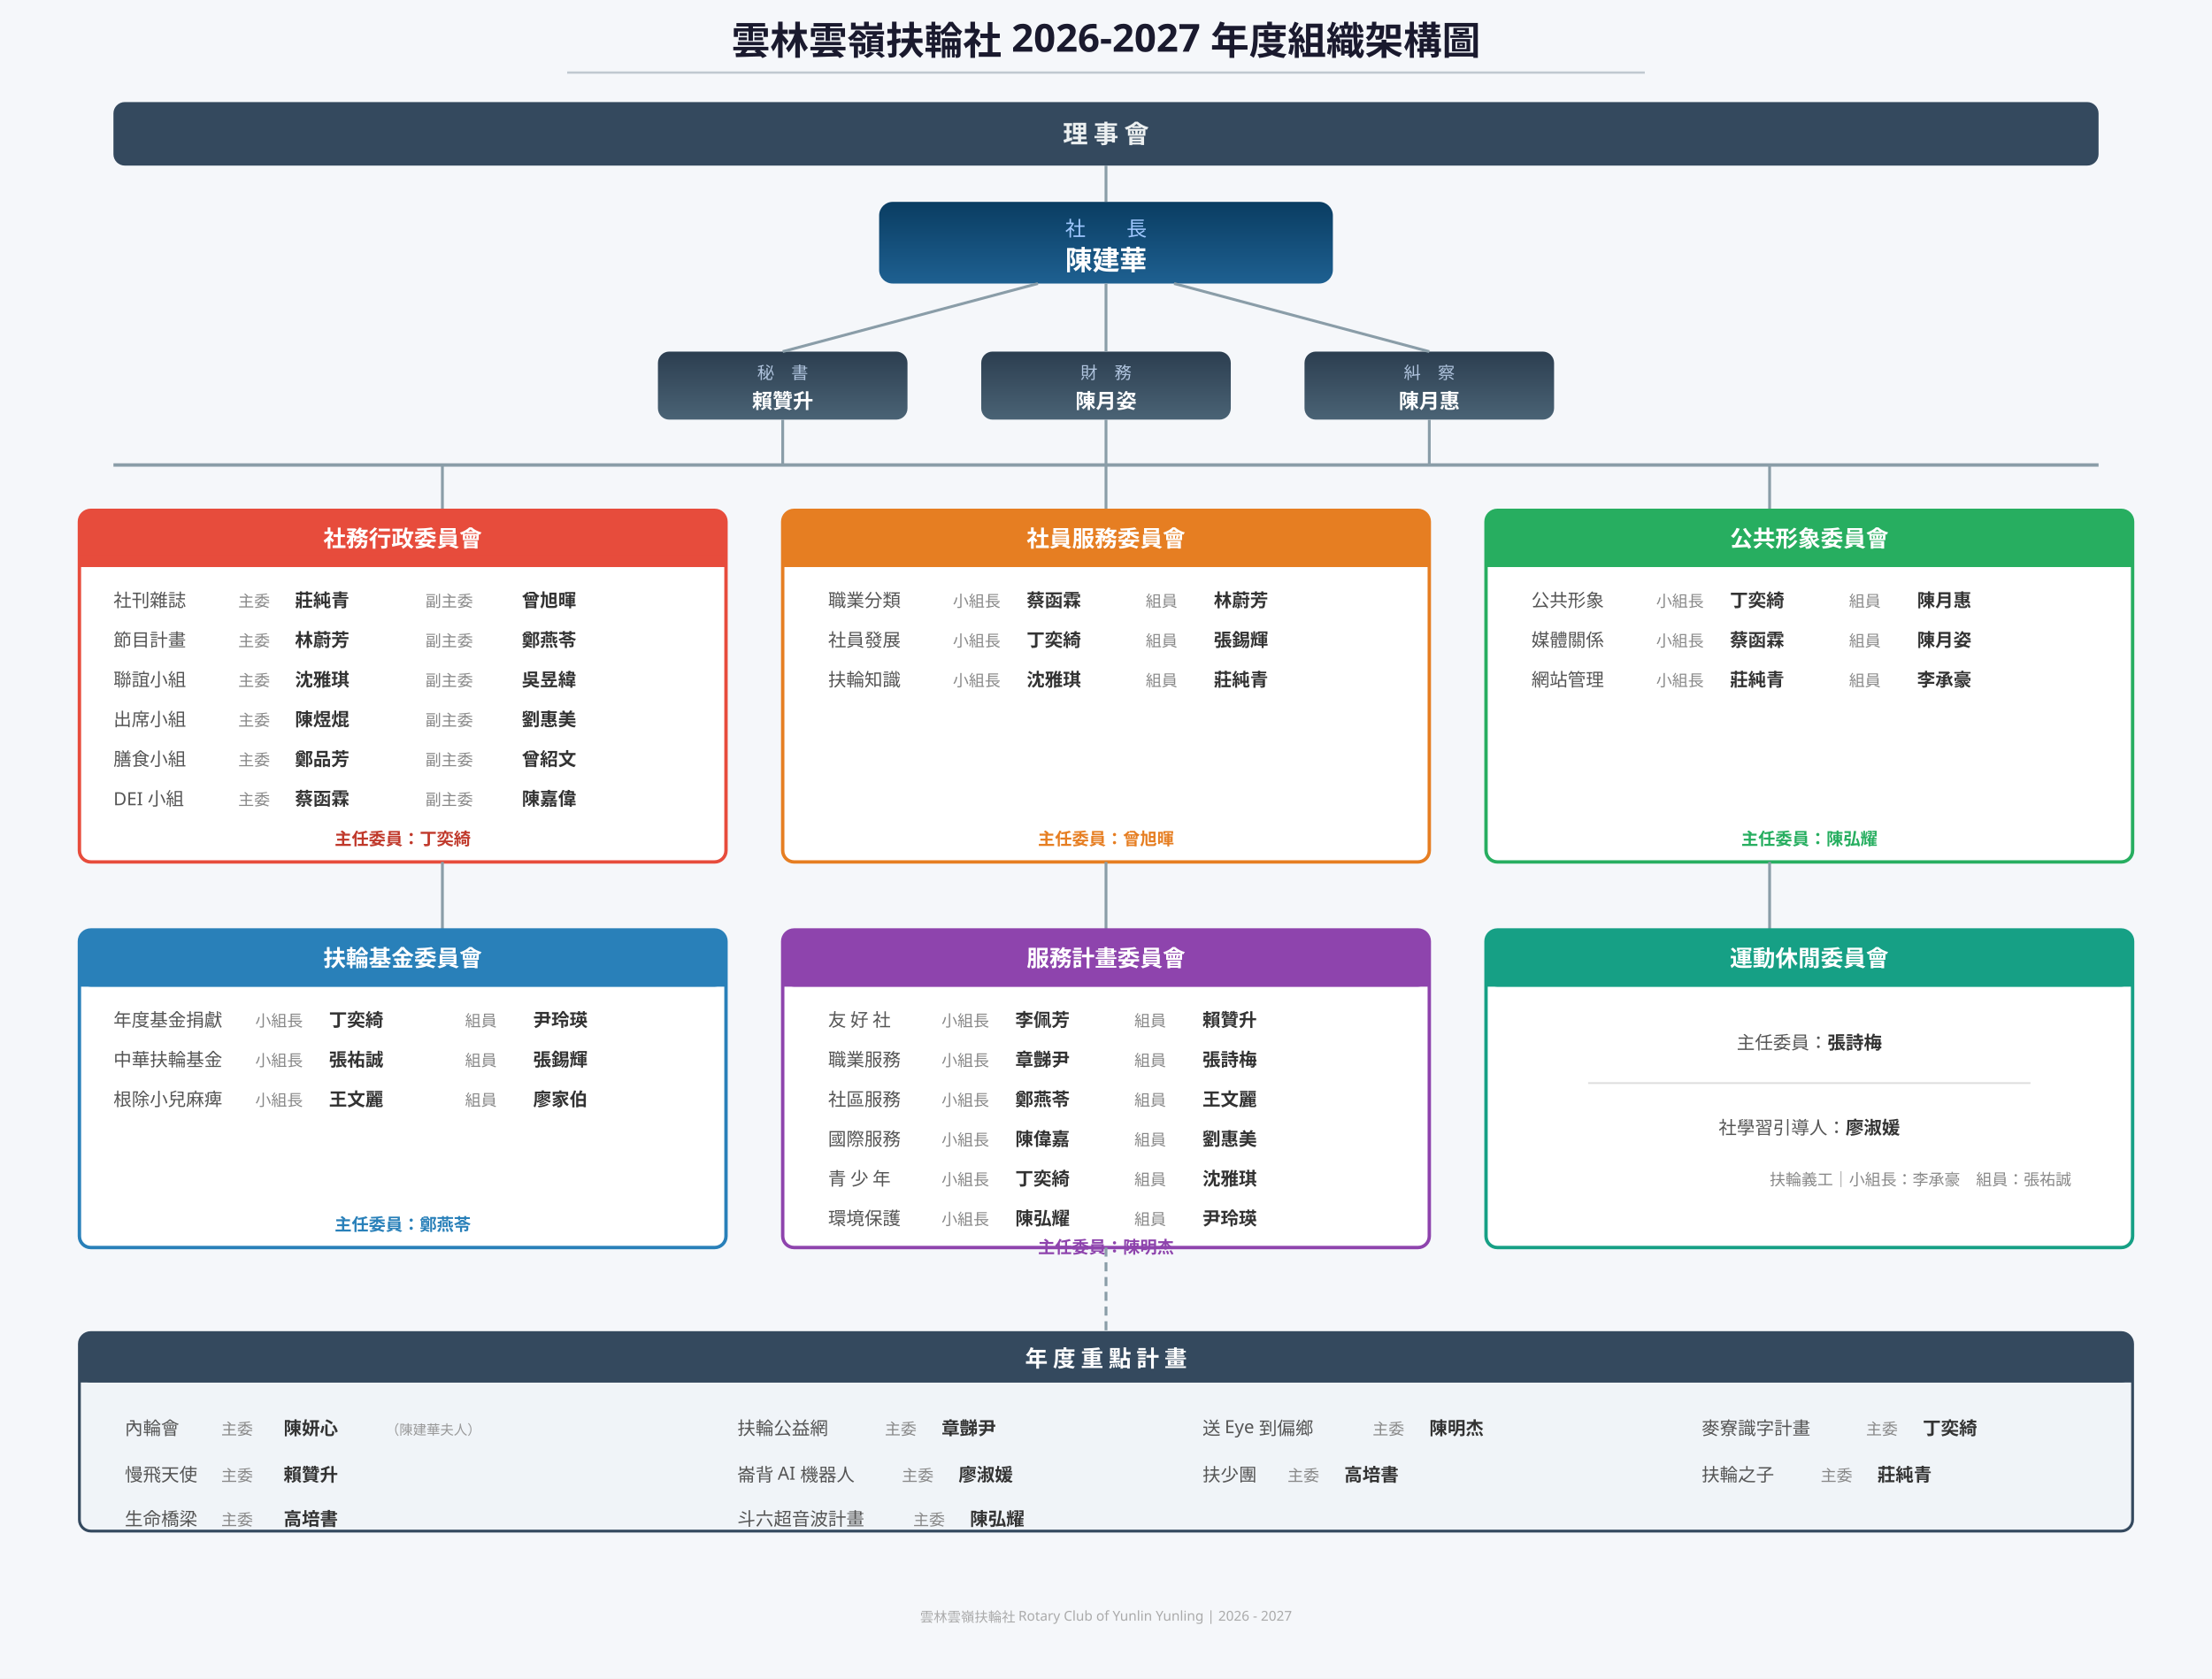
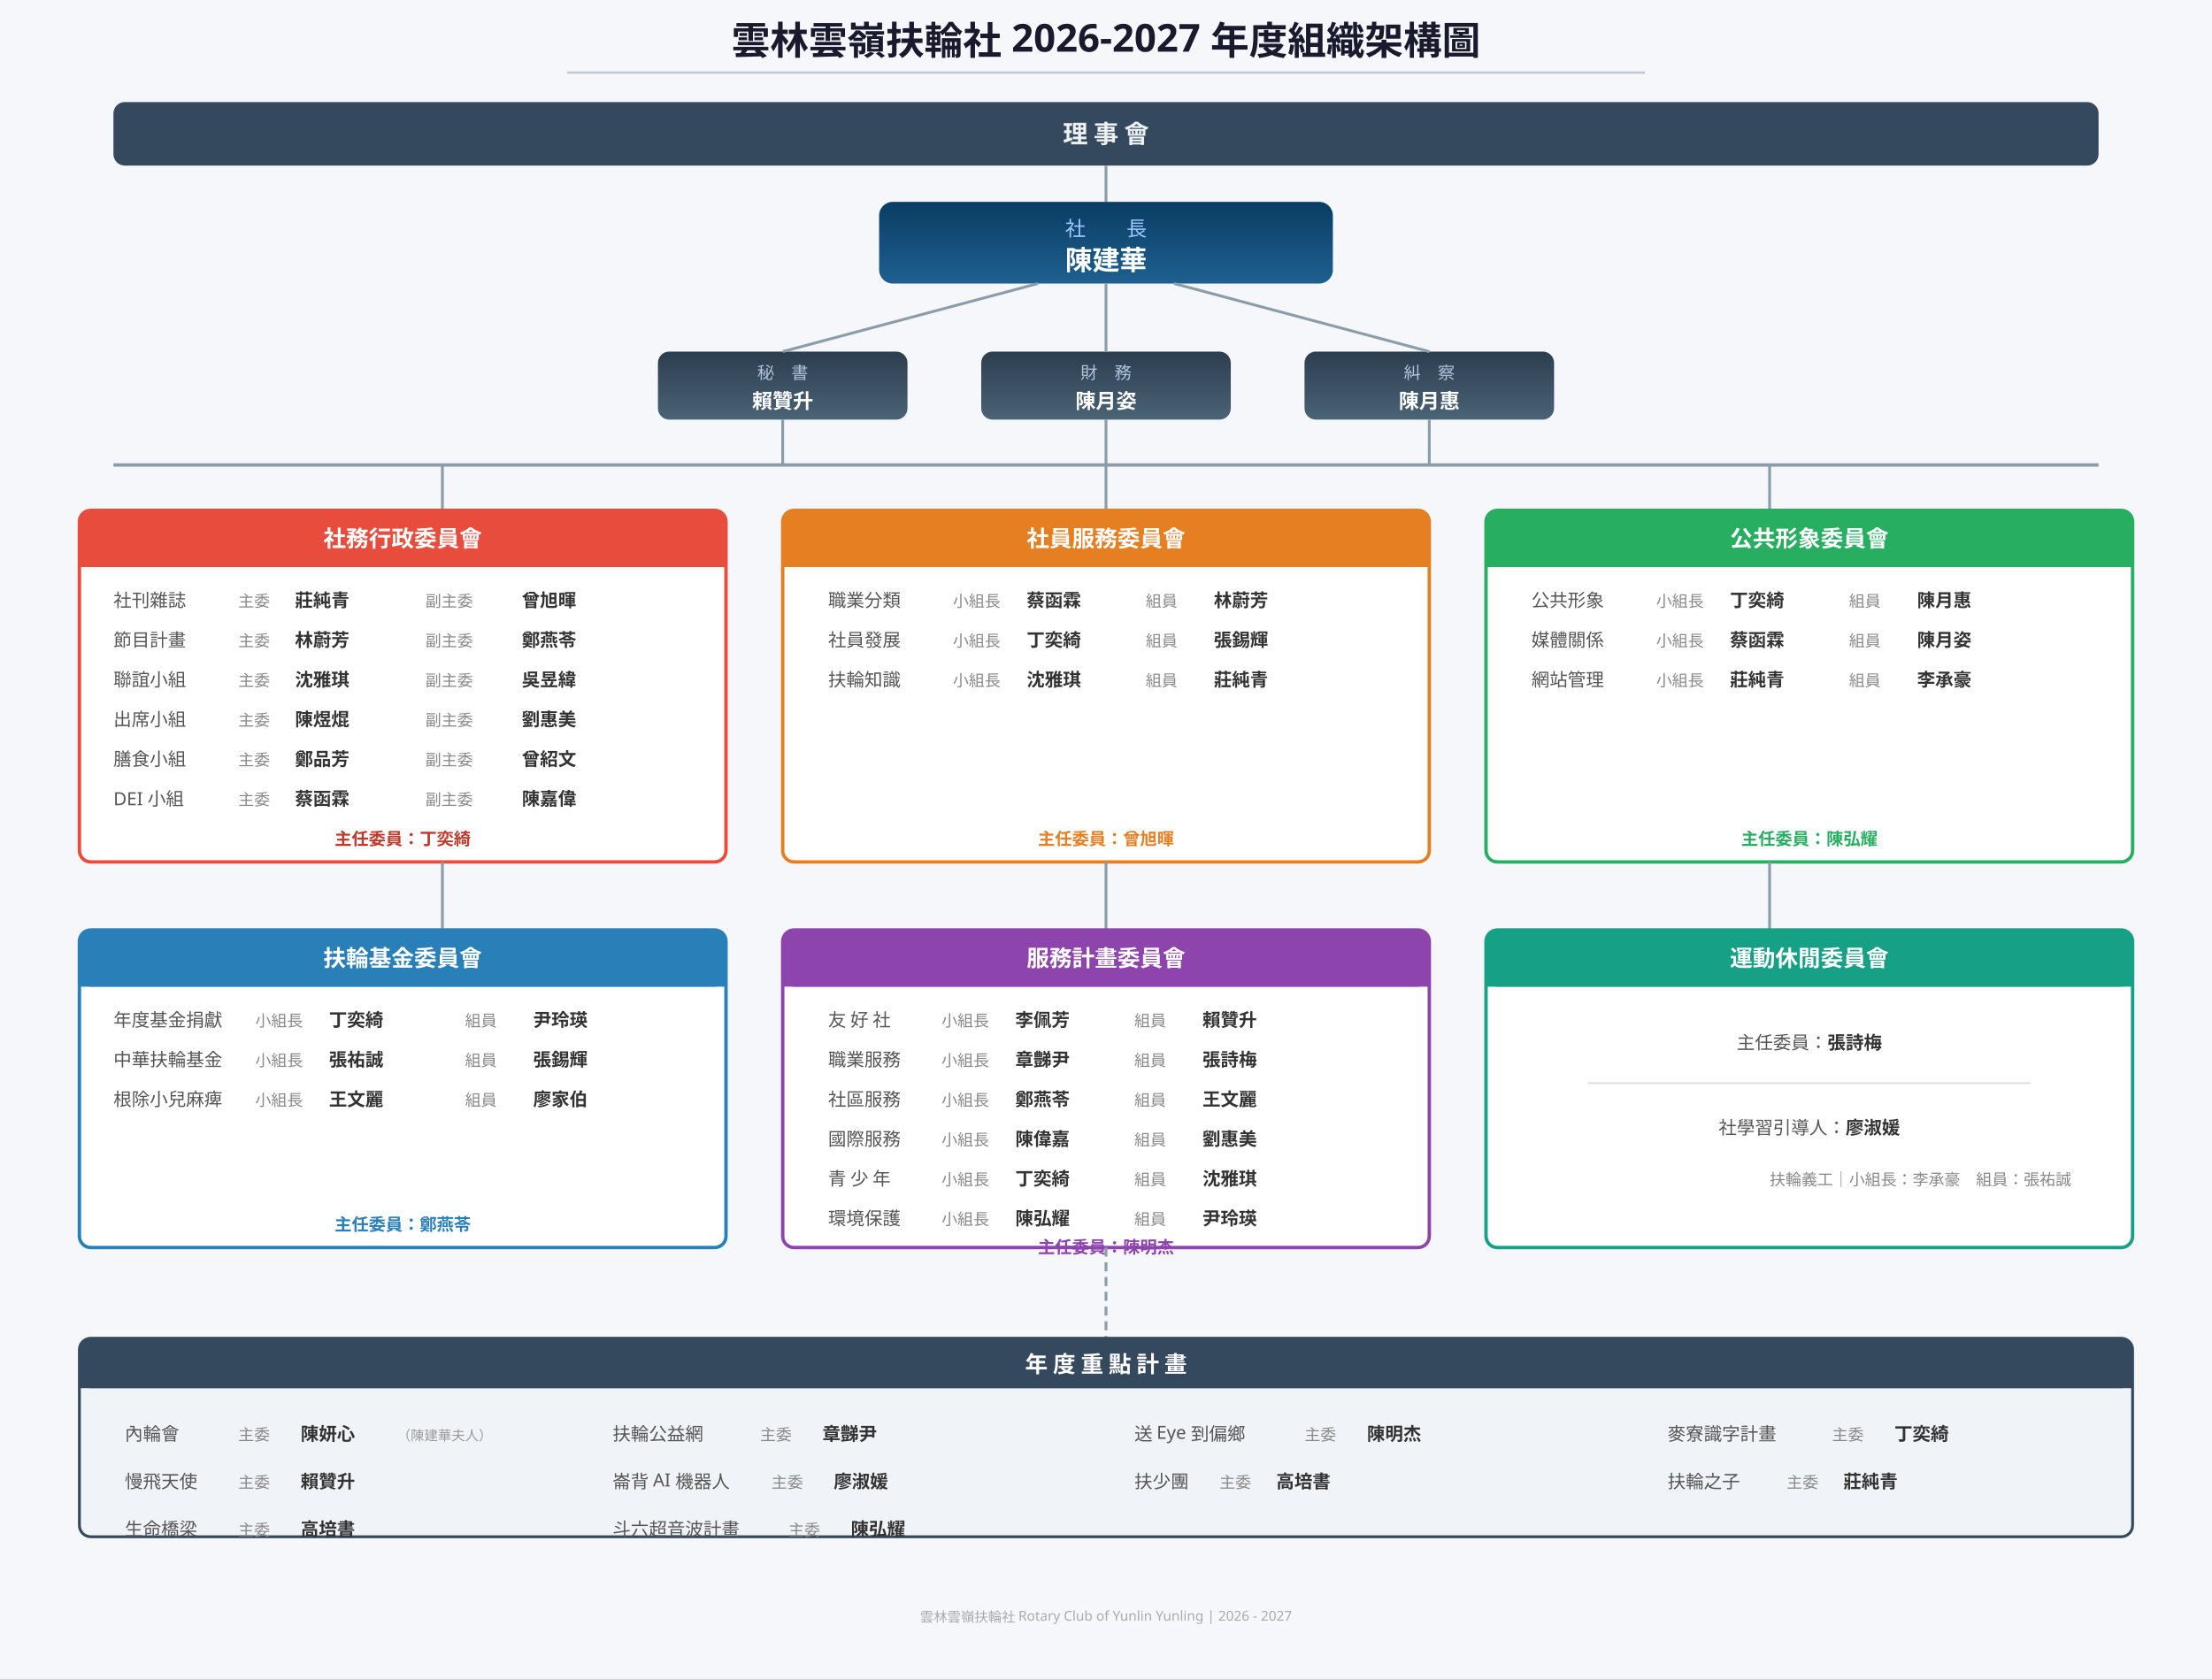
<svg xmlns="http://www.w3.org/2000/svg" viewBox="0 0 1950 1480" width="1950" height="1480">
  <defs>
    <linearGradient id="presGrad" x1="0" y1="0" x2="0" y2="1">
      <stop offset="0%" stop-color="#0a3d62" />
      <stop offset="100%" stop-color="#1e6091" />
    </linearGradient>
    <linearGradient id="offGrad" x1="0" y1="0" x2="0" y2="1">
      <stop offset="0%" stop-color="#2c3e50" />
      <stop offset="100%" stop-color="#4a6375" />
    </linearGradient>
  </defs>
  <style>
    text { font-family: "Microsoft JhengHei","PingFang TC",sans-serif; }
    .th { font-size: 20px; font-weight: bold; fill: #fff; }
    .g { font-size: 16px; fill: #555; }
    .n { font-size: 16px; font-weight: bold; fill: #333; }
    .r { font-size: 14px; fill: #888; }
  </style>
  <rect width="1950" height="1480" fill="#f5f7fa" />
  <text x="975" y="48" text-anchor="middle" font-size="34" font-weight="bold" fill="#1a1a2e">雲林雲嶺扶輪社 2026-2027 年度組織架構圖</text>
  <line x1="500" y1="64" x2="1450" y2="64" stroke="#c0c8d0" stroke-width="2" />
  <rect x="100" y="90" width="1750" height="56" rx="10" fill="#34495e" />
  <text x="975" y="126" text-anchor="middle" font-size="22" font-weight="bold" fill="#ecf0f1">理 事 會</text>
  <line x1="975" y1="146" x2="975" y2="178" stroke="#8a9da8" stroke-width="2.5" />
  <rect x="775" y="178" width="400" height="72" rx="12" fill="url(#presGrad)" />
  <text x="975" y="208" text-anchor="middle" font-size="18" fill="#a0c8ff">社　　長</text>
  <text x="975" y="238" text-anchor="middle" font-size="24" font-weight="bold" fill="#fff">陳建華</text>
  <rect x="580" y="310" width="220" height="60" rx="10" fill="url(#offGrad)" />
  <text x="690" y="334" text-anchor="middle" font-size="15" fill="#b0c4de">秘　書</text>
  <text x="690" y="360" text-anchor="middle" font-size="18" font-weight="bold" fill="#fff">賴贊升</text>
  <rect x="865" y="310" width="220" height="60" rx="10" fill="url(#offGrad)" />
  <text x="975" y="334" text-anchor="middle" font-size="15" fill="#b0c4de">財　務</text>
  <text x="975" y="360" text-anchor="middle" font-size="18" font-weight="bold" fill="#fff">陳月姿</text>
  <rect x="1150" y="310" width="220" height="60" rx="10" fill="url(#offGrad)" />
  <text x="1260" y="334" text-anchor="middle" font-size="15" fill="#b0c4de">糾　察</text>
  <text x="1260" y="360" text-anchor="middle" font-size="18" font-weight="bold" fill="#fff">陳月惠</text>
  <line x1="915" y1="250" x2="690" y2="310" stroke="#8a9da8" stroke-width="2.5" />
  <line x1="975" y1="250" x2="975" y2="310" stroke="#8a9da8" stroke-width="2.5" />
  <line x1="1035" y1="250" x2="1260" y2="310" stroke="#8a9da8" stroke-width="2.5" />
  <line x1="100" y1="410" x2="1850" y2="410" stroke="#8a9da8" stroke-width="3" />
  <line x1="390" y1="410" x2="390" y2="450" stroke="#8a9da8" stroke-width="2.5" />
  <line x1="975" y1="410" x2="975" y2="450" stroke="#8a9da8" stroke-width="2.5" />
  <line x1="1560" y1="410" x2="1560" y2="450" stroke="#8a9da8" stroke-width="2.5" />
  <line x1="690" y1="370" x2="690" y2="410" stroke="#8a9da8" stroke-width="2.5" />
  <line x1="975" y1="370" x2="975" y2="410" stroke="#8a9da8" stroke-width="2.5" />
  <line x1="1260" y1="370" x2="1260" y2="410" stroke="#8a9da8" stroke-width="2.5" />
  <rect x="70" y="450" width="570" height="310" rx="10" fill="#fff" stroke="#e74c3c" stroke-width="3" />
  <rect x="70" y="450" width="570" height="50" rx="10" fill="#e74c3c" />
  <rect x="70" y="490" width="570" height="10" fill="#e74c3c" />
  <text x="355" y="482" text-anchor="middle" class="th">社務行政委員會</text>
  <text x="100" y="535" class="g">社刊雜誌</text>
  <text x="210" y="535" class="r">主委</text>
  <text x="260" y="535" class="n">莊純青</text>
  <text x="375" y="535" class="r">副主委</text>
  <text x="460" y="535" class="n">曾旭暉</text>
  <text x="100" y="570" class="g">節目計畫</text>
  <text x="210" y="570" class="r">主委</text>
  <text x="260" y="570" class="n">林蔚芳</text>
  <text x="375" y="570" class="r">副主委</text>
  <text x="460" y="570" class="n">鄭燕苓</text>
  <text x="100" y="605" class="g">聯誼小組</text>
  <text x="210" y="605" class="r">主委</text>
  <text x="260" y="605" class="n">沈雅琪</text>
  <text x="375" y="605" class="r">副主委</text>
  <text x="460" y="605" class="n">吳昱緯</text>
  <text x="100" y="640" class="g">出席小組</text>
  <text x="210" y="640" class="r">主委</text>
  <text x="260" y="640" class="n">陳煜焜</text>
  <text x="375" y="640" class="r">副主委</text>
  <text x="460" y="640" class="n">劉惠美</text>
  <text x="100" y="675" class="g">膳食小組</text>
  <text x="210" y="675" class="r">主委</text>
  <text x="260" y="675" class="n">鄭品芳</text>
  <text x="375" y="675" class="r">副主委</text>
  <text x="460" y="675" class="n">曾紹文</text>
  <text x="100" y="710" class="g">DEI 小組</text>
  <text x="210" y="710" class="r">主委</text>
  <text x="260" y="710" class="n">蔡函霖</text>
  <text x="375" y="710" class="r">副主委</text>
  <text x="460" y="710" class="n">陳嘉偉</text>
  <text x="355" y="745" text-anchor="middle" font-size="15" fill="#c0392b" font-weight="bold">主任委員：丁奕綺</text>
  <rect x="690" y="450" width="570" height="310" rx="10" fill="#fff" stroke="#e67e22" stroke-width="3" />
  <rect x="690" y="450" width="570" height="50" rx="10" fill="#e67e22" />
  <rect x="690" y="490" width="570" height="10" fill="#e67e22" />
  <text x="975" y="482" text-anchor="middle" class="th">社員服務委員會</text>
  <text x="730" y="535" class="g">職業分類</text>
  <text x="840" y="535" class="r">小組長</text>
  <text x="905" y="535" class="n">蔡函霖</text>
  <text x="1010" y="535" class="r">組員</text>
  <text x="1070" y="535" class="n">林蔚芳</text>
  <text x="730" y="570" class="g">社員發展</text>
  <text x="840" y="570" class="r">小組長</text>
  <text x="905" y="570" class="n">丁奕綺</text>
  <text x="1010" y="570" class="r">組員</text>
  <text x="1070" y="570" class="n">張錫輝</text>
  <text x="730" y="605" class="g">扶輪知識</text>
  <text x="840" y="605" class="r">小組長</text>
  <text x="905" y="605" class="n">沈雅琪</text>
  <text x="1010" y="605" class="r">組員</text>
  <text x="1070" y="605" class="n">莊純青</text>
  <text x="975" y="745" text-anchor="middle" font-size="15" fill="#e67e22" font-weight="bold">主任委員：曾旭暉</text>
  <rect x="1310" y="450" width="570" height="310" rx="10" fill="#fff" stroke="#27ae60" stroke-width="3" />
  <rect x="1310" y="450" width="570" height="50" rx="10" fill="#27ae60" />
  <rect x="1310" y="490" width="570" height="10" fill="#27ae60" />
  <text x="1595" y="482" text-anchor="middle" class="th">公共形象委員會</text>
  <text x="1350" y="535" class="g">公共形象</text>
  <text x="1460" y="535" class="r">小組長</text>
  <text x="1525" y="535" class="n">丁奕綺</text>
  <text x="1630" y="535" class="r">組員</text>
  <text x="1690" y="535" class="n">陳月惠</text>
  <text x="1350" y="570" class="g">媒體關係</text>
  <text x="1460" y="570" class="r">小組長</text>
  <text x="1525" y="570" class="n">蔡函霖</text>
  <text x="1630" y="570" class="r">組員</text>
  <text x="1690" y="570" class="n">陳月姿</text>
  <text x="1350" y="605" class="g">網站管理</text>
  <text x="1460" y="605" class="r">小組長</text>
  <text x="1525" y="605" class="n">莊純青</text>
  <text x="1630" y="605" class="r">組員</text>
  <text x="1690" y="605" class="n">李承豪</text>
  <text x="1595" y="745" text-anchor="middle" font-size="15" fill="#27ae60" font-weight="bold">主任委員：陳弘耀</text>
  <line x1="390" y1="760" x2="390" y2="820" stroke="#8a9da8" stroke-width="2.5" />
  <line x1="975" y1="760" x2="975" y2="820" stroke="#8a9da8" stroke-width="2.5" />
  <line x1="1560" y1="760" x2="1560" y2="820" stroke="#8a9da8" stroke-width="2.5" />
  <rect x="70" y="820" width="570" height="280" rx="10" fill="#fff" stroke="#2980b9" stroke-width="3" />
  <rect x="70" y="820" width="570" height="50" rx="10" fill="#2980b9" />
  <rect x="70" y="860" width="570" height="10" fill="#2980b9" />
  <text x="355" y="852" text-anchor="middle" class="th">扶輪基金委員會</text>
  <text x="100" y="905" class="g">年度基金捐獻</text>
  <text x="225" y="905" class="r">小組長</text>
  <text x="290" y="905" class="n">丁奕綺</text>
  <text x="410" y="905" class="r">組員</text>
  <text x="470" y="905" class="n">尹玲瑛</text>
  <text x="100" y="940" class="g">中華扶輪基金</text>
  <text x="225" y="940" class="r">小組長</text>
  <text x="290" y="940" class="n">張祐誠</text>
  <text x="410" y="940" class="r">組員</text>
  <text x="470" y="940" class="n">張錫輝</text>
  <text x="100" y="975" class="g">根除小兒麻痺</text>
  <text x="225" y="975" class="r">小組長</text>
  <text x="290" y="975" class="n">王文麗</text>
  <text x="410" y="975" class="r">組員</text>
  <text x="470" y="975" class="n">廖家伯</text>
  <text x="355" y="1085" text-anchor="middle" font-size="15" fill="#2980b9" font-weight="bold">主任委員：鄭燕苓</text>
  <rect x="690" y="820" width="570" height="280" rx="10" fill="#fff" stroke="#8e44ad" stroke-width="3" />
  <rect x="690" y="820" width="570" height="50" rx="10" fill="#8e44ad" />
  <rect x="690" y="860" width="570" height="10" fill="#8e44ad" />
  <text x="975" y="852" text-anchor="middle" class="th">服務計畫委員會</text>
  <text x="730" y="905" class="g">友 好 社</text>
  <text x="830" y="905" class="r">小組長</text>
  <text x="895" y="905" class="n">李佩芳</text>
  <text x="1000" y="905" class="r">組員</text>
  <text x="1060" y="905" class="n">賴贊升</text>
  <text x="730" y="940" class="g">職業服務</text>
  <text x="830" y="940" class="r">小組長</text>
  <text x="895" y="940" class="n">章豑尹</text>
  <text x="1000" y="940" class="r">組員</text>
  <text x="1060" y="940" class="n">張詩梅</text>
  <text x="730" y="975" class="g">社區服務</text>
  <text x="830" y="975" class="r">小組長</text>
  <text x="895" y="975" class="n">鄭燕苓</text>
  <text x="1000" y="975" class="r">組員</text>
  <text x="1060" y="975" class="n">王文麗</text>
  <text x="730" y="1010" class="g">國際服務</text>
  <text x="830" y="1010" class="r">小組長</text>
  <text x="895" y="1010" class="n">陳偉嘉</text>
  <text x="1000" y="1010" class="r">組員</text>
  <text x="1060" y="1010" class="n">劉惠美</text>
  <text x="730" y="1045" class="g">青 少 年</text>
  <text x="830" y="1045" class="r">小組長</text>
  <text x="895" y="1045" class="n">丁奕綺</text>
  <text x="1000" y="1045" class="r">組員</text>
  <text x="1060" y="1045" class="n">沈雅琪</text>
  <text x="730" y="1080" class="g">環境保護</text>
  <text x="830" y="1080" class="r">小組長</text>
  <text x="895" y="1080" class="n">陳弘耀</text>
  <text x="1000" y="1080" class="r">組員</text>
  <text x="1060" y="1080" class="n">尹玲瑛</text>
  <text x="975" y="1105" text-anchor="middle" font-size="15" fill="#8e44ad" font-weight="bold">主任委員：陳明杰</text>
  <rect x="1310" y="820" width="570" height="280" rx="10" fill="#fff" stroke="#16a085" stroke-width="3" />
  <rect x="1310" y="820" width="570" height="50" rx="10" fill="#16a085" />
  <rect x="1310" y="860" width="570" height="10" fill="#16a085" />
  <text x="1595" y="852" text-anchor="middle" class="th">運動休閒委員會</text>
  <text x="1595" y="925" text-anchor="middle" class="g">主任委員：<tspan font-weight="bold" fill="#333">張詩梅</tspan>
  </text>
  <line x1="1400" y1="955" x2="1790" y2="955" stroke="#ddd" stroke-width="1.5" />
  <text x="1595" y="1000" text-anchor="middle" class="g">社學習引導人：<tspan font-weight="bold" fill="#333">廖淑媛</tspan>
  </text>
  <text x="1560" y="1045" font-size="14" fill="#888">扶輪義工｜小組長：李承豪　組員：張祐誠</text>
-   <line x1="975" y1="1100" x2="975" y2="1175" stroke="#8a9da8" stroke-width="2.5" stroke-dasharray="8,5" />
-   <rect x="70" y="1175" width="1810" height="175" rx="10" fill="#f0f4f8" stroke="#34495e" stroke-width="2.5" />
-   <rect x="70" y="1175" width="1810" height="44" rx="10" fill="#34495e" />
-   <rect x="70" y="1209" width="1810" height="10" fill="#34495e" />
-   <text x="975" y="1205" text-anchor="middle" font-size="20" font-weight="bold" fill="#fff">年 度 重 點 計 畫</text>
-   <text x="110" y="1265" class="g">內輪會</text>
-   <text x="195" y="1265" class="r">主委</text>
-   <text x="250" y="1265" class="n">陳妍心</text>
-   <text x="340" y="1265" font-size="12" fill="#999">（陳建華夫人）</text>
-   <text x="650" y="1265" class="g">扶輪公益網</text>
-   <text x="780" y="1265" class="r">主委</text>
-   <text x="830" y="1265" class="n">章豑尹</text>
-   <text x="1060" y="1265" class="g">送 Eye 到偏鄉</text>
-   <text x="1210" y="1265" class="r">主委</text>
-   <text x="1260" y="1265" class="n">陳明杰</text>
-   <text x="1500" y="1265" class="g">麥寮識字計畫</text>
-   <text x="1645" y="1265" class="r">主委</text>
-   <text x="1695" y="1265" class="n">丁奕綺</text>
-   <text x="110" y="1306" class="g">慢飛天使</text>
-   <text x="195" y="1306" class="r">主委</text>
-   <text x="250" y="1306" class="n">賴贊升</text>
-   <text x="650" y="1306" class="g">崙背 AI 機器人</text>
-   <text x="795" y="1306" class="r">主委</text>
-   <text x="845" y="1306" class="n">廖淑媛</text>
-   <text x="1060" y="1306" class="g">扶少團</text>
-   <text x="1135" y="1306" class="r">主委</text>
-   <text x="1185" y="1306" class="n">高培書</text>
-   <text x="1500" y="1306" class="g">扶輪之子</text>
-   <text x="1605" y="1306" class="r">主委</text>
-   <text x="1655" y="1306" class="n">莊純青</text>
-   <text x="110" y="1345" class="g">生命橋梁</text>
-   <text x="195" y="1345" class="r">主委</text>
-   <text x="250" y="1345" class="n">高培書</text>
-   <text x="650" y="1345" class="g">斗六超音波計畫</text>
-   <text x="805" y="1345" class="r">主委</text>
-   <text x="855" y="1345" class="n">陳弘耀</text>
+   <line x1="975" y1="1100" x2="975" y2="1180" stroke="#8a9da8" stroke-width="2.5" stroke-dasharray="8,5" />
+   <rect x="70" y="1180" width="1810" height="175" rx="10" fill="#f0f4f8" stroke="#34495e" stroke-width="2.5" />
+   <rect x="70" y="1180" width="1810" height="44" rx="10" fill="#34495e" />
+   <rect x="70" y="1214" width="1810" height="10" fill="#34495e" />
+   <text x="975" y="1210" text-anchor="middle" font-size="20" font-weight="bold" fill="#fff">年 度 重 點 計 畫</text>
+   <text x="110" y="1270" class="g">內輪會</text>
+   <text x="210" y="1270" class="r">主委</text>
+   <text x="265" y="1270" class="n">陳妍心</text>
+   <text x="350" y="1270" font-size="12" fill="#999">（陳建華夫人）</text>
+   <text x="540" y="1270" class="g">扶輪公益網</text>
+   <text x="670" y="1270" class="r">主委</text>
+   <text x="725" y="1270" class="n">章豑尹</text>
+   <text x="1000" y="1270" class="g">送 Eye 到偏鄉</text>
+   <text x="1150" y="1270" class="r">主委</text>
+   <text x="1205" y="1270" class="n">陳明杰</text>
+   <text x="1470" y="1270" class="g">麥寮識字計畫</text>
+   <text x="1615" y="1270" class="r">主委</text>
+   <text x="1670" y="1270" class="n">丁奕綺</text>
+   <text x="110" y="1312" class="g">慢飛天使</text>
+   <text x="210" y="1312" class="r">主委</text>
+   <text x="265" y="1312" class="n">賴贊升</text>
+   <text x="540" y="1312" class="g">崙背 AI 機器人</text>
+   <text x="680" y="1312" class="r">主委</text>
+   <text x="735" y="1312" class="n">廖淑媛</text>
+   <text x="1000" y="1312" class="g">扶少團</text>
+   <text x="1075" y="1312" class="r">主委</text>
+   <text x="1125" y="1312" class="n">高培書</text>
+   <text x="1470" y="1312" class="g">扶輪之子</text>
+   <text x="1575" y="1312" class="r">主委</text>
+   <text x="1625" y="1312" class="n">莊純青</text>
+   <text x="110" y="1354" class="g">生命橋梁</text>
+   <text x="210" y="1354" class="r">主委</text>
+   <text x="265" y="1354" class="n">高培書</text>
+   <text x="540" y="1354" class="g">斗六超音波計畫</text>
+   <text x="695" y="1354" class="r">主委</text>
+   <text x="750" y="1354" class="n">陳弘耀</text>
  <text x="975" y="1430" text-anchor="middle" font-size="12" fill="#aaa">雲林雲嶺扶輪社  Rotary Club of Yunlin Yunling  |  2026 - 2027</text>
</svg>
